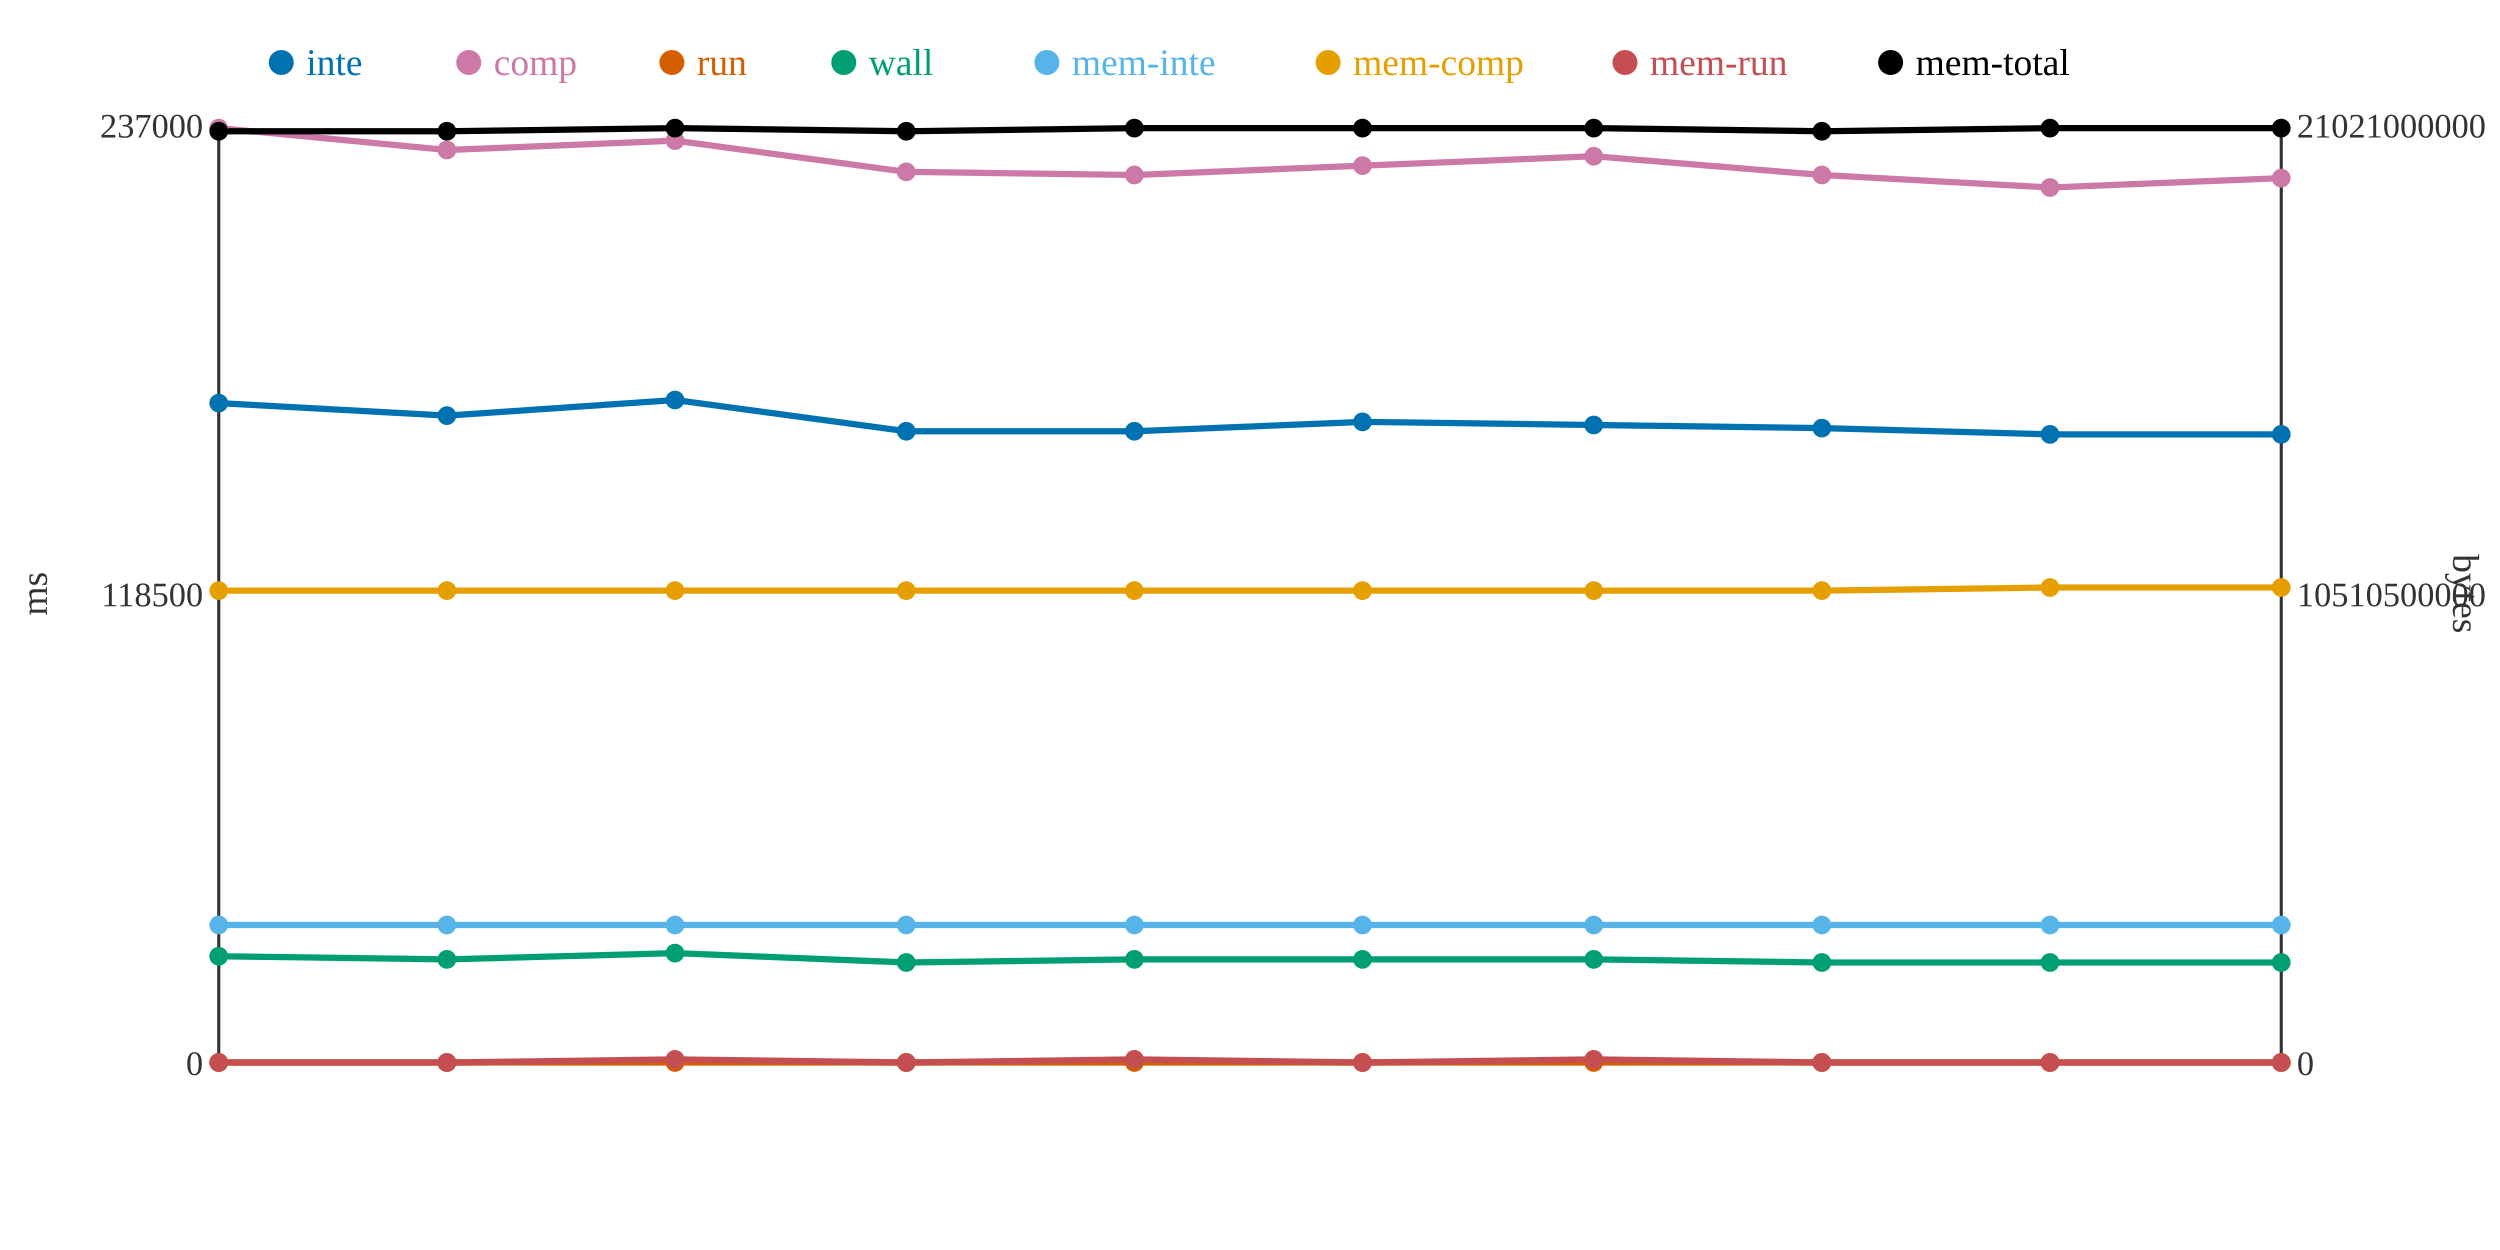
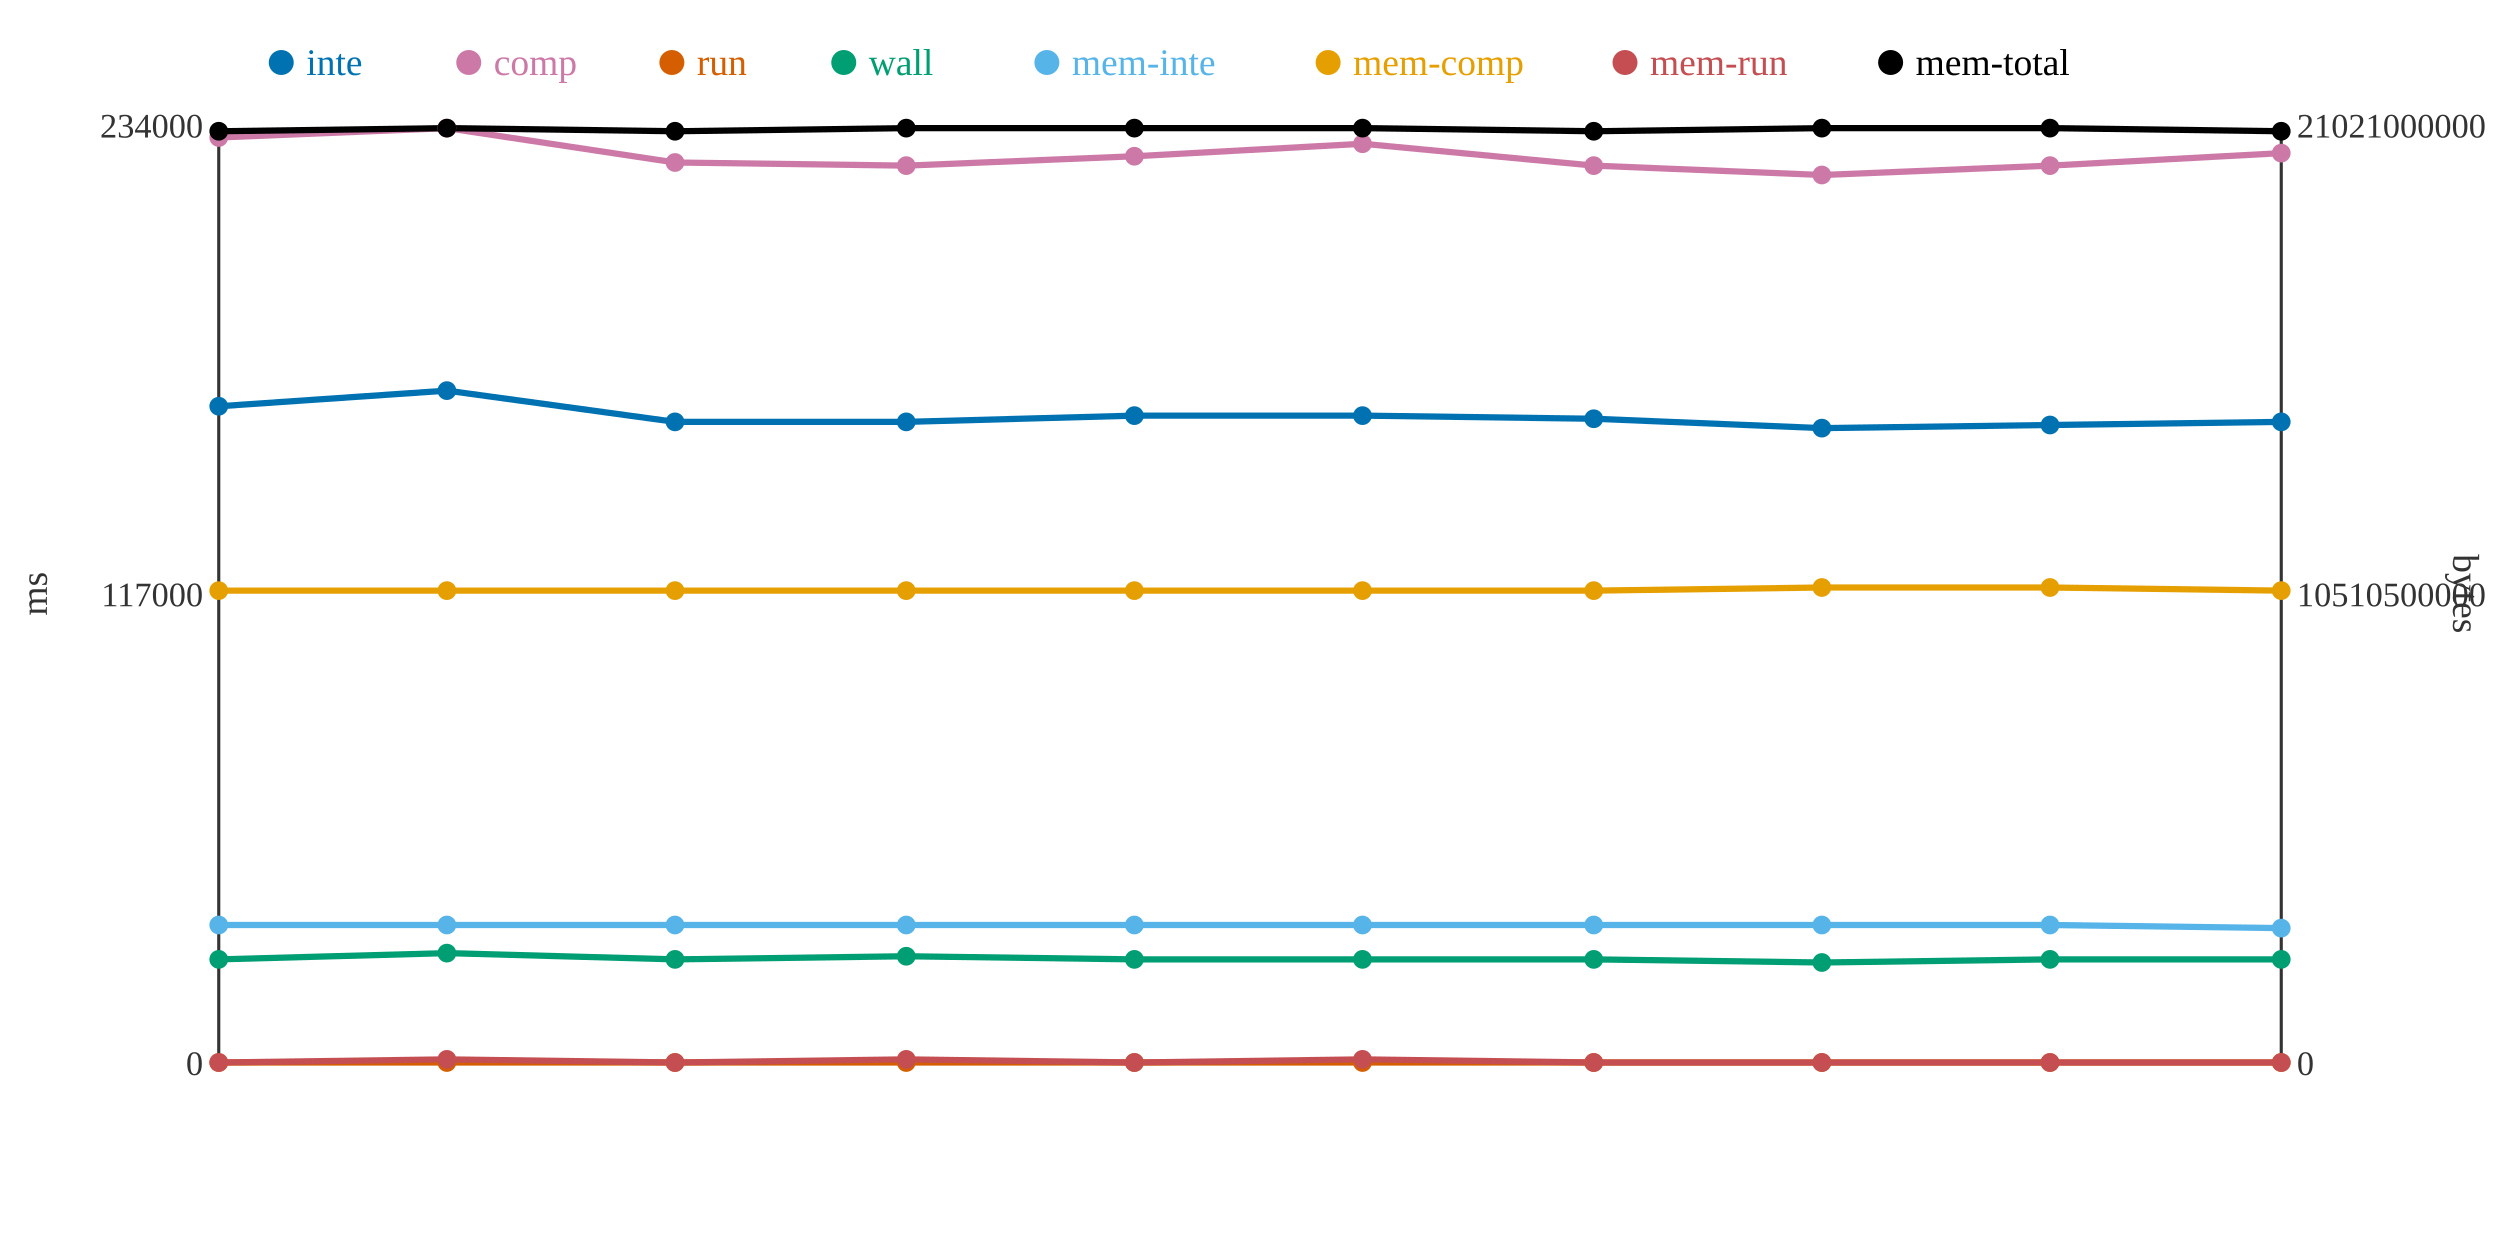
<svg xmlns="http://www.w3.org/2000/svg" width="800" height="400">
  <rect width="800" height="400" fill="white" />
  <line x1="70" y1="40" x2="70" y2="340" stroke="#333" stroke-width="1" />
  <line x1="70" y1="340" x2="730" y2="340" stroke="#333" stroke-width="1" />
  <line x1="730" y1="40" x2="730" y2="340" stroke="#333" stroke-width="1" />
  <text x="65" y="344" text-anchor="end" font-size="11" fill="#333">0</text>
-   <text x="65" y="194" text-anchor="end" font-size="11" fill="#333">118500</text>
-   <text x="65" y="44" text-anchor="end" font-size="11" fill="#333">237000</text>
+   <text x="65" y="194" text-anchor="end" font-size="11" fill="#333">117000</text>
+   <text x="65" y="44" text-anchor="end" font-size="11" fill="#333">234000</text>
  <text x="15" y="190" text-anchor="middle" font-size="12" fill="#333" transform="rotate(-90 15 190)">ms</text>
  <text x="735" y="344" text-anchor="start" font-size="11" fill="#333">0</text>
  <text x="735" y="194" text-anchor="start" font-size="11" fill="#333">10510500000</text>
  <text x="735" y="44" text-anchor="start" font-size="11" fill="#333">21021000000</text>
  <text x="785" y="190" text-anchor="middle" font-size="12" fill="#333" transform="rotate(90 785 190)">bytes</text>
-   <polyline points="70,129 143,133 216,128 290,138 363,138 436,135 510,136 583,137 656,139 730,139" fill="none" stroke="#0072B2" stroke-width="2" />
-   <polyline points="70,41 143,48 216,45 290,55 363,56 436,53 510,50 583,56 656,60 730,57" fill="none" stroke="#CC79A7" stroke-width="2" />
+   <polyline points="70,130 143,125 216,135 290,135 363,133 436,133 510,134 583,137 656,136 730,135" fill="none" stroke="#0072B2" stroke-width="2" />
+   <polyline points="70,44 143,41 216,52 290,53 363,50 436,46 510,53 583,56 656,53 730,49" fill="none" stroke="#CC79A7" stroke-width="2" />
  <polyline points="70,340 143,340 216,340 290,340 363,340 436,340 510,340 583,340 656,340 730,340" fill="none" stroke="#D55E00" stroke-width="2" />
-   <polyline points="70,306 143,307 216,305 290,308 363,307 436,307 510,307 583,308 656,308 730,308" fill="none" stroke="#009E73" stroke-width="2" />
-   <polyline points="70,296 143,296 216,296 290,296 363,296 436,296 510,296 583,296 656,296 730,296" fill="none" stroke="#56B4E9" stroke-width="2" />
-   <polyline points="70,189 143,189 216,189 290,189 363,189 436,189 510,189 583,189 656,188 730,188" fill="none" stroke="#E69F00" stroke-width="2" />
-   <polyline points="70,340 143,340 216,339 290,340 363,339 436,340 510,339 583,340 656,340 730,340" fill="none" stroke="#C44E52" stroke-width="2" />
-   <polyline points="70,42 143,42 216,41 290,42 363,41 436,41 510,41 583,42 656,41 730,41" fill="none" stroke="#000000" stroke-width="2" />
-   <circle cx="70" cy="129" r="3" fill="#0072B2" />
-   <circle cx="70" cy="41" r="3" fill="#CC79A7" />
+   <polyline points="70,307 143,305 216,307 290,306 363,307 436,307 510,307 583,308 656,307 730,307" fill="none" stroke="#009E73" stroke-width="2" />
+   <polyline points="70,296 143,296 216,296 290,296 363,296 436,296 510,296 583,296 656,296 730,297" fill="none" stroke="#56B4E9" stroke-width="2" />
+   <polyline points="70,189 143,189 216,189 290,189 363,189 436,189 510,189 583,188 656,188 730,189" fill="none" stroke="#E69F00" stroke-width="2" />
+   <polyline points="70,340 143,339 216,340 290,339 363,340 436,339 510,340 583,340 656,340 730,340" fill="none" stroke="#C44E52" stroke-width="2" />
+   <polyline points="70,42 143,41 216,42 290,41 363,41 436,41 510,42 583,41 656,41 730,42" fill="none" stroke="#000000" stroke-width="2" />
+   <circle cx="70" cy="130" r="3" fill="#0072B2" />
+   <circle cx="70" cy="44" r="3" fill="#CC79A7" />
  <circle cx="70" cy="340" r="3" fill="#D55E00" />
-   <circle cx="70" cy="306" r="3" fill="#009E73" />
+   <circle cx="70" cy="307" r="3" fill="#009E73" />
  <circle cx="70" cy="296" r="3" fill="#56B4E9" />
  <circle cx="70" cy="189" r="3" fill="#E69F00" />
  <circle cx="70" cy="340" r="3" fill="#C44E52" />
  <circle cx="70" cy="42" r="3" fill="#000000" />
-   <circle cx="143" cy="133" r="3" fill="#0072B2" />
-   <circle cx="143" cy="48" r="3" fill="#CC79A7" />
+   <circle cx="143" cy="125" r="3" fill="#0072B2" />
+   <circle cx="143" cy="41" r="3" fill="#CC79A7" />
  <circle cx="143" cy="340" r="3" fill="#D55E00" />
-   <circle cx="143" cy="307" r="3" fill="#009E73" />
+   <circle cx="143" cy="305" r="3" fill="#009E73" />
  <circle cx="143" cy="296" r="3" fill="#56B4E9" />
  <circle cx="143" cy="189" r="3" fill="#E69F00" />
-   <circle cx="143" cy="340" r="3" fill="#C44E52" />
-   <circle cx="143" cy="42" r="3" fill="#000000" />
-   <circle cx="216" cy="128" r="3" fill="#0072B2" />
-   <circle cx="216" cy="45" r="3" fill="#CC79A7" />
+   <circle cx="143" cy="339" r="3" fill="#C44E52" />
+   <circle cx="143" cy="41" r="3" fill="#000000" />
+   <circle cx="216" cy="135" r="3" fill="#0072B2" />
+   <circle cx="216" cy="52" r="3" fill="#CC79A7" />
  <circle cx="216" cy="340" r="3" fill="#D55E00" />
-   <circle cx="216" cy="305" r="3" fill="#009E73" />
+   <circle cx="216" cy="307" r="3" fill="#009E73" />
  <circle cx="216" cy="296" r="3" fill="#56B4E9" />
  <circle cx="216" cy="189" r="3" fill="#E69F00" />
-   <circle cx="216" cy="339" r="3" fill="#C44E52" />
-   <circle cx="216" cy="41" r="3" fill="#000000" />
-   <circle cx="290" cy="138" r="3" fill="#0072B2" />
-   <circle cx="290" cy="55" r="3" fill="#CC79A7" />
+   <circle cx="216" cy="340" r="3" fill="#C44E52" />
+   <circle cx="216" cy="42" r="3" fill="#000000" />
+   <circle cx="290" cy="135" r="3" fill="#0072B2" />
+   <circle cx="290" cy="53" r="3" fill="#CC79A7" />
  <circle cx="290" cy="340" r="3" fill="#D55E00" />
-   <circle cx="290" cy="308" r="3" fill="#009E73" />
+   <circle cx="290" cy="306" r="3" fill="#009E73" />
  <circle cx="290" cy="296" r="3" fill="#56B4E9" />
  <circle cx="290" cy="189" r="3" fill="#E69F00" />
-   <circle cx="290" cy="340" r="3" fill="#C44E52" />
-   <circle cx="290" cy="42" r="3" fill="#000000" />
-   <circle cx="363" cy="138" r="3" fill="#0072B2" />
-   <circle cx="363" cy="56" r="3" fill="#CC79A7" />
+   <circle cx="290" cy="339" r="3" fill="#C44E52" />
+   <circle cx="290" cy="41" r="3" fill="#000000" />
+   <circle cx="363" cy="133" r="3" fill="#0072B2" />
+   <circle cx="363" cy="50" r="3" fill="#CC79A7" />
  <circle cx="363" cy="340" r="3" fill="#D55E00" />
  <circle cx="363" cy="307" r="3" fill="#009E73" />
  <circle cx="363" cy="296" r="3" fill="#56B4E9" />
  <circle cx="363" cy="189" r="3" fill="#E69F00" />
-   <circle cx="363" cy="339" r="3" fill="#C44E52" />
+   <circle cx="363" cy="340" r="3" fill="#C44E52" />
  <circle cx="363" cy="41" r="3" fill="#000000" />
-   <circle cx="436" cy="135" r="3" fill="#0072B2" />
-   <circle cx="436" cy="53" r="3" fill="#CC79A7" />
+   <circle cx="436" cy="133" r="3" fill="#0072B2" />
+   <circle cx="436" cy="46" r="3" fill="#CC79A7" />
  <circle cx="436" cy="340" r="3" fill="#D55E00" />
  <circle cx="436" cy="307" r="3" fill="#009E73" />
  <circle cx="436" cy="296" r="3" fill="#56B4E9" />
  <circle cx="436" cy="189" r="3" fill="#E69F00" />
-   <circle cx="436" cy="340" r="3" fill="#C44E52" />
+   <circle cx="436" cy="339" r="3" fill="#C44E52" />
  <circle cx="436" cy="41" r="3" fill="#000000" />
-   <circle cx="510" cy="136" r="3" fill="#0072B2" />
-   <circle cx="510" cy="50" r="3" fill="#CC79A7" />
+   <circle cx="510" cy="134" r="3" fill="#0072B2" />
+   <circle cx="510" cy="53" r="3" fill="#CC79A7" />
  <circle cx="510" cy="340" r="3" fill="#D55E00" />
  <circle cx="510" cy="307" r="3" fill="#009E73" />
  <circle cx="510" cy="296" r="3" fill="#56B4E9" />
  <circle cx="510" cy="189" r="3" fill="#E69F00" />
-   <circle cx="510" cy="339" r="3" fill="#C44E52" />
-   <circle cx="510" cy="41" r="3" fill="#000000" />
+   <circle cx="510" cy="340" r="3" fill="#C44E52" />
+   <circle cx="510" cy="42" r="3" fill="#000000" />
  <circle cx="583" cy="137" r="3" fill="#0072B2" />
  <circle cx="583" cy="56" r="3" fill="#CC79A7" />
  <circle cx="583" cy="340" r="3" fill="#D55E00" />
  <circle cx="583" cy="308" r="3" fill="#009E73" />
  <circle cx="583" cy="296" r="3" fill="#56B4E9" />
-   <circle cx="583" cy="189" r="3" fill="#E69F00" />
+   <circle cx="583" cy="188" r="3" fill="#E69F00" />
  <circle cx="583" cy="340" r="3" fill="#C44E52" />
-   <circle cx="583" cy="42" r="3" fill="#000000" />
-   <circle cx="656" cy="139" r="3" fill="#0072B2" />
-   <circle cx="656" cy="60" r="3" fill="#CC79A7" />
+   <circle cx="583" cy="41" r="3" fill="#000000" />
+   <circle cx="656" cy="136" r="3" fill="#0072B2" />
+   <circle cx="656" cy="53" r="3" fill="#CC79A7" />
  <circle cx="656" cy="340" r="3" fill="#D55E00" />
-   <circle cx="656" cy="308" r="3" fill="#009E73" />
+   <circle cx="656" cy="307" r="3" fill="#009E73" />
  <circle cx="656" cy="296" r="3" fill="#56B4E9" />
  <circle cx="656" cy="188" r="3" fill="#E69F00" />
  <circle cx="656" cy="340" r="3" fill="#C44E52" />
  <circle cx="656" cy="41" r="3" fill="#000000" />
-   <circle cx="730" cy="139" r="3" fill="#0072B2" />
-   <circle cx="730" cy="57" r="3" fill="#CC79A7" />
+   <circle cx="730" cy="135" r="3" fill="#0072B2" />
+   <circle cx="730" cy="49" r="3" fill="#CC79A7" />
  <circle cx="730" cy="340" r="3" fill="#D55E00" />
-   <circle cx="730" cy="308" r="3" fill="#009E73" />
-   <circle cx="730" cy="296" r="3" fill="#56B4E9" />
-   <circle cx="730" cy="188" r="3" fill="#E69F00" />
+   <circle cx="730" cy="307" r="3" fill="#009E73" />
+   <circle cx="730" cy="297" r="3" fill="#56B4E9" />
+   <circle cx="730" cy="189" r="3" fill="#E69F00" />
  <circle cx="730" cy="340" r="3" fill="#C44E52" />
-   <circle cx="730" cy="41" r="3" fill="#000000" />
+   <circle cx="730" cy="42" r="3" fill="#000000" />
  <circle cx="90" cy="20" r="4" fill="#0072B2" />
  <text x="98" y="24" text-anchor="start" font-size="12" fill="#0072B2">inte</text>
  <circle cx="150" cy="20" r="4" fill="#CC79A7" />
  <text x="158" y="24" text-anchor="start" font-size="12" fill="#CC79A7">comp</text>
  <circle cx="215" cy="20" r="4" fill="#D55E00" />
  <text x="223" y="24" text-anchor="start" font-size="12" fill="#D55E00">run</text>
  <circle cx="270" cy="20" r="4" fill="#009E73" />
  <text x="278" y="24" text-anchor="start" font-size="12" fill="#009E73">wall</text>
  <circle cx="335" cy="20" r="4" fill="#56B4E9" />
  <text x="343" y="24" text-anchor="start" font-size="12" fill="#56B4E9">mem-inte</text>
  <circle cx="425" cy="20" r="4" fill="#E69F00" />
  <text x="433" y="24" text-anchor="start" font-size="12" fill="#E69F00">mem-comp</text>
  <circle cx="520" cy="20" r="4" fill="#C44E52" />
  <text x="528" y="24" text-anchor="start" font-size="12" fill="#C44E52">mem-run</text>
  <circle cx="605" cy="20" r="4" fill="#000000" />
  <text x="613" y="24" text-anchor="start" font-size="12" fill="#000000">mem-total</text>
</svg>
